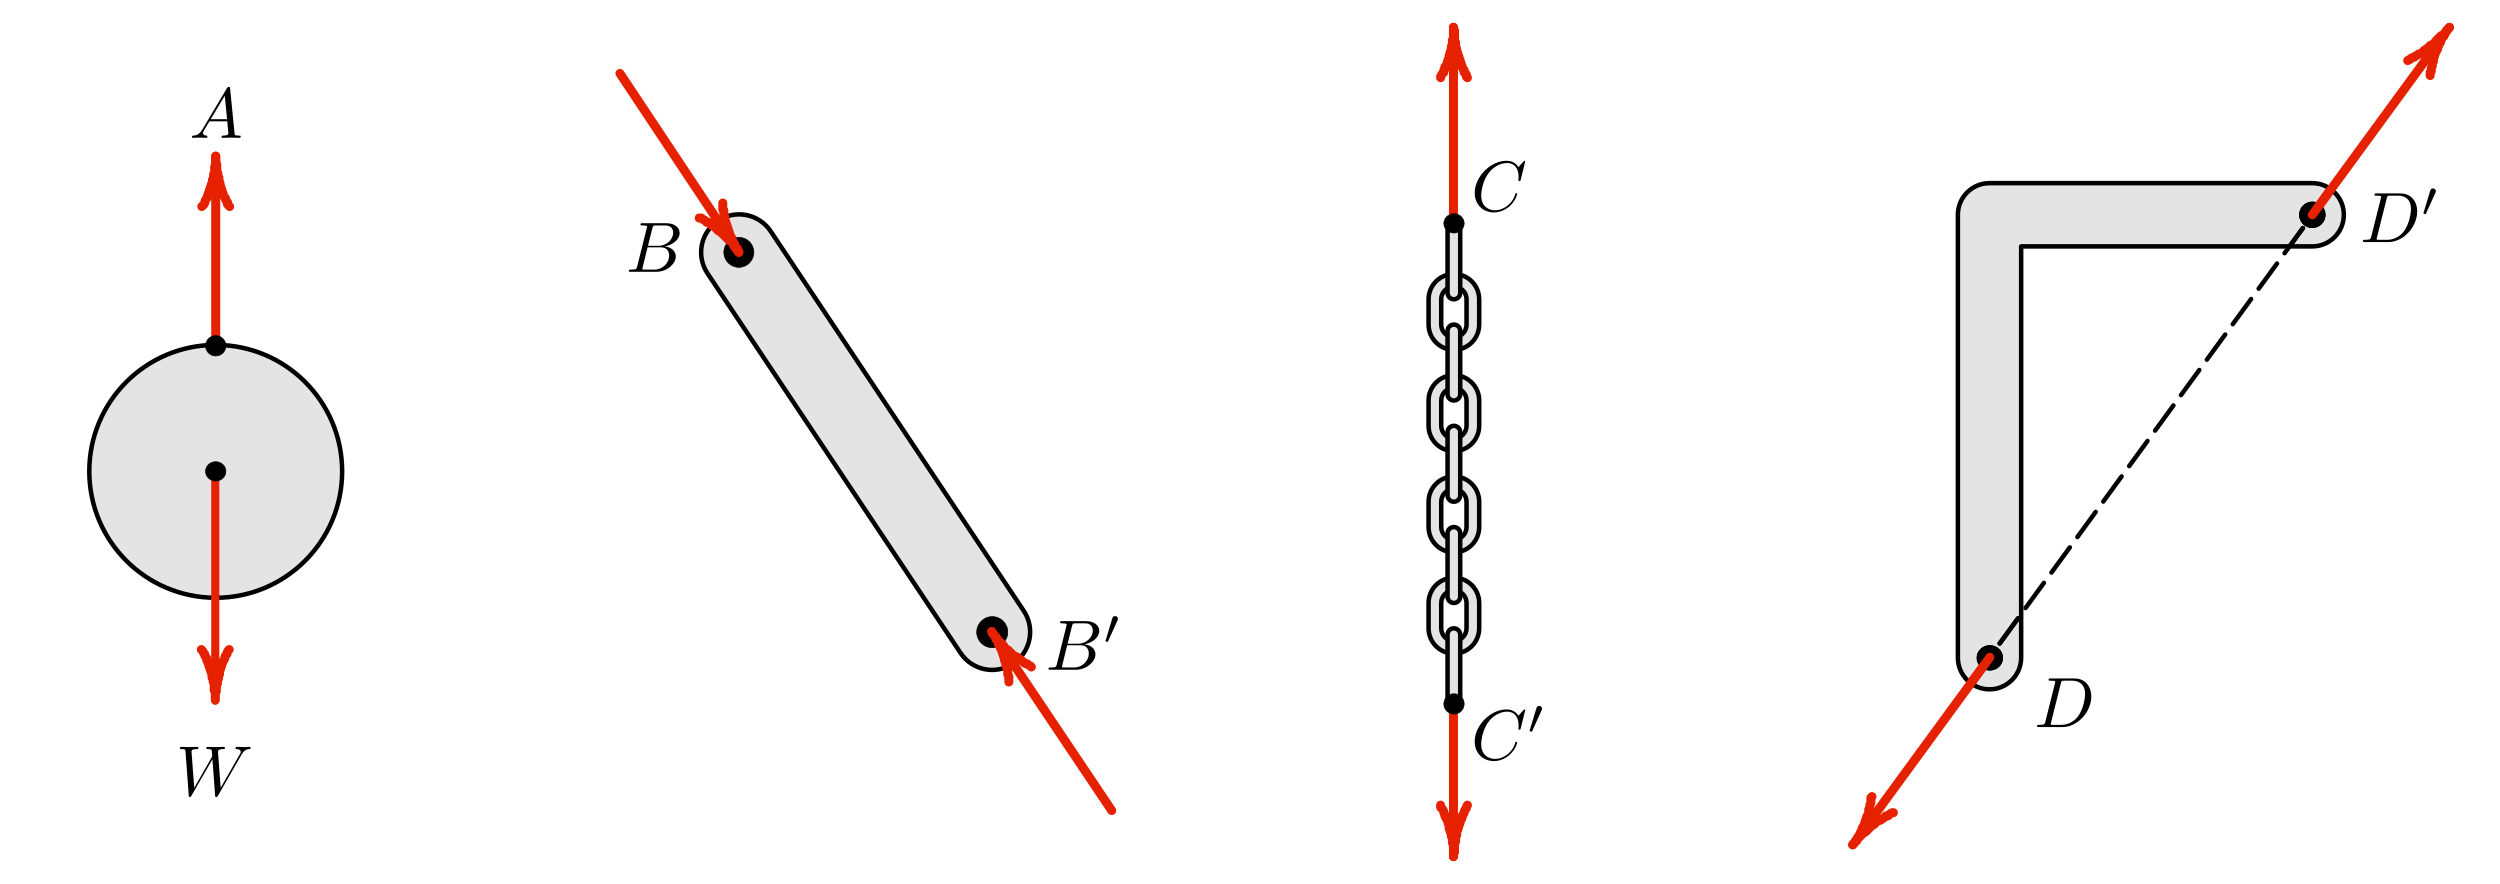
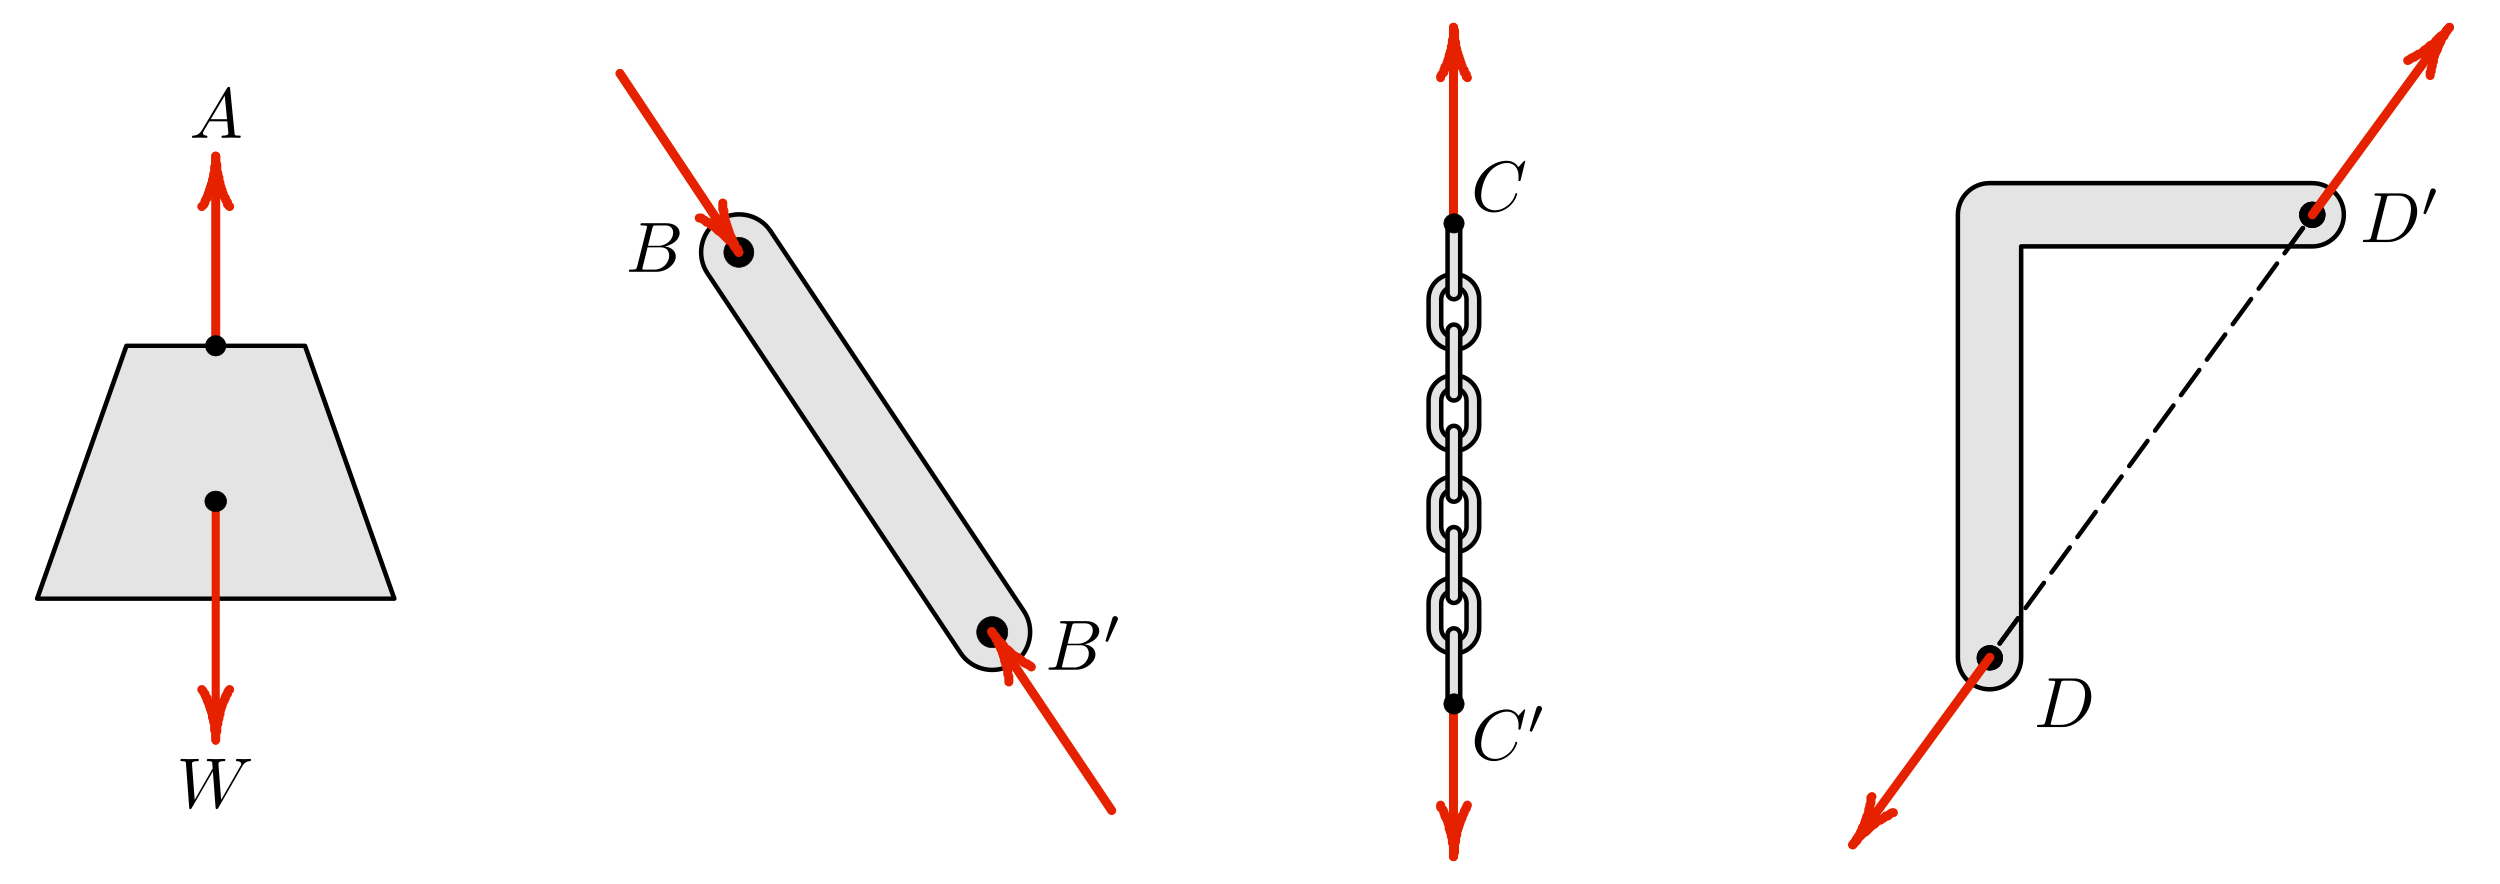
<svg xmlns="http://www.w3.org/2000/svg" width="100%" height="100%" viewBox="0 0 560 198" version="1.1" xml:space="preserve" style="fill-rule:evenodd;clip-rule:evenodd;stroke-linecap:round;stroke-linejoin:round;stroke-miterlimit:10;">
  <g id="twoforce" transform="matrix(1,0,0,0.821577,-20,-85.444)">
    <rect x="20" y="104" width="560" height="241" style="fill:none;" />
    <g transform="matrix(1,0,0,1.21717,115.862,-58.5655)">
      <g transform="matrix(1,0,0,1,28.08,132.325)">
        <path d="M48.69,53.041L105.383,138.08C107.988,141.988 106.932,147.268 103.024,149.873C99.116,152.478 93.836,151.422 91.231,147.515L34.538,62.475C31.933,58.567 32.989,53.287 36.897,50.682C40.805,48.077 46.085,49.133 48.69,53.041" style="fill:rgb(228,228,228);fill-rule:nonzero;stroke:black;stroke-width:1.01px;" />
      </g>
      <g transform="matrix(0,-1,-1,0,212.44,231.64)">
        <path d="M41.56,139.44C43.416,139.44 44.92,140.944 44.92,142.8C44.92,144.656 43.416,146.16 41.56,146.16C39.704,146.16 38.2,144.656 38.2,142.8C38.2,140.944 39.704,139.44 41.56,139.44" style="fill-rule:nonzero;stroke:black;stroke-width:0.14px;stroke-linecap:butt;" />
      </g>
      <g transform="matrix(0,-1,-1,0,184.12,373.48)">
        <path d="M98.32,54.24C100.242,54.24 101.8,55.798 101.8,57.72C101.8,59.642 100.242,61.2 98.32,61.2C96.398,61.2 94.84,59.642 94.84,57.72C94.84,55.798 96.398,54.24 98.32,54.24" style="fill-rule:nonzero;stroke:black;stroke-width:0.14px;stroke-linecap:butt;" />
      </g>
      <g transform="matrix(-0.133678,-0.199324,0.199324,-0.133678,-7.34475,201.83)">
        <path d="M-764.54,292.5L-563.46,292.5" style="fill:none;fill-rule:nonzero;stroke:rgb(230,33,0);stroke-width:8.4px;" />
      </g>
      <g transform="matrix(0.24,0,0,-0.24,299.08,336.48)">
        <path d="M-704,209L-704,214L-705,216L-705,220L-706,222L-706,225L-707,226L-707,228L-708,229L-708,232L-709,233L-709,235L-710,236L-710,238L-711,239L-712,241L-712,242L-713,243L-714,245L-714,246L-715,248L-716,249L-716,250L-717,252L-719,254L-720,256L-719,254L-716,251L-715,249L-709,243L-708,241L-707,240L-705,239L-700,234L-698,233L-697,232L-696,232L-695,231L-693,230L-690,227L-688,226L-687,226L-686,225L-684,224L-683,223" style="fill:none;fill-rule:nonzero;stroke:rgb(230,33,0);stroke-width:8.4px;" />
      </g>
      <g transform="matrix(0.132852,0.199876,-0.199876,0.132852,145.028,402.571)">
        <path d="M-1111.76,-228.5L-911.238,-228.5" style="fill:none;fill-rule:nonzero;stroke:rgb(230,33,0);stroke-width:8.4px;" />
      </g>
      <g transform="matrix(0.24,0,0,-0.24,299.08,144.24)">
        <path d="M-971,-145L-971,-151L-970,-152L-970,-157L-969,-158L-969,-161L-968,-163L-968,-164L-967,-166L-967,-167L-966,-169L-966,-170L-965,-172L-965,-173L-964,-175L-964,-176L-963,-177L-962,-179L-962,-180L-961,-182L-960,-183L-960,-184L-959,-186L-957,-188L-957,-190L-956,-191L-957,-190L-958,-188L-960,-186L-960,-185L-961,-184L-962,-182L-963,-181L-965,-180L-973,-172L-975,-171L-979,-167L-981,-166L-984,-163L-986,-163L-988,-161L-990,-160L-991,-159L-993,-159" style="fill:none;fill-rule:nonzero;stroke:rgb(230,33,0);stroke-width:8.4px;" />
      </g>
      <g id="glyph-0-1" transform="matrix(1,0,0,1,44.3281,194.451)">
        <path d="M2.547,-1.25C2.391,-0.625 2.359,-0.5 1.094,-0.5C0.828,-0.5 0.672,-0.5 0.672,-0.172C0.672,0 0.813,0 1.094,0L6.797,0C9.313,0 11.188,-1.875 11.188,-3.438C11.188,-4.594 10.266,-5.516 8.719,-5.688C10.375,-6 12.047,-7.172 12.047,-8.688C12.047,-9.859 11,-10.891 9.078,-10.891L3.734,-10.891C3.422,-10.891 3.266,-10.891 3.266,-10.563C3.266,-10.391 3.406,-10.391 3.719,-10.391C3.75,-10.391 4.047,-10.391 4.313,-10.359C4.609,-10.328 4.75,-10.313 4.75,-10.109C4.75,-10.047 4.734,-10 4.688,-9.797L2.547,-1.25ZM4.953,-5.828L5.938,-9.781C6.094,-10.344 6.125,-10.391 6.813,-10.391L8.859,-10.391C10.266,-10.391 10.594,-9.453 10.594,-8.75C10.594,-7.344 9.234,-5.828 7.281,-5.828L4.953,-5.828ZM4.234,-0.5C4.016,-0.5 3.984,-0.5 3.891,-0.516C3.734,-0.531 3.688,-0.547 3.688,-0.672C3.688,-0.719 3.688,-0.75 3.766,-1.031L4.859,-5.484L7.875,-5.484C9.406,-5.484 9.703,-4.297 9.703,-3.625C9.703,-2.047 8.281,-0.5 6.406,-0.5L4.234,-0.5Z" style="fill-rule:nonzero;" />
      </g>
      <g transform="matrix(1,0,0,1,123.765,268.984)">
        <g>
          <g id="glyph-0-11" transform="matrix(1,0,0,1,14.5632,14.5958)">
            <path d="M2.547,-1.25C2.391,-0.625 2.359,-0.5 1.094,-0.5C0.828,-0.5 0.672,-0.5 0.672,-0.172C0.672,0 0.813,0 1.094,0L6.797,0C9.313,0 11.188,-1.875 11.188,-3.438C11.188,-4.594 10.266,-5.516 8.719,-5.688C10.375,-6 12.047,-7.172 12.047,-8.688C12.047,-9.859 11,-10.891 9.078,-10.891L3.734,-10.891C3.422,-10.891 3.266,-10.891 3.266,-10.563C3.266,-10.391 3.406,-10.391 3.719,-10.391C3.75,-10.391 4.047,-10.391 4.313,-10.359C4.609,-10.328 4.75,-10.313 4.75,-10.109C4.75,-10.047 4.734,-10 4.688,-9.797L2.547,-1.25ZM4.953,-5.828L5.938,-9.781C6.094,-10.344 6.125,-10.391 6.813,-10.391L8.859,-10.391C10.266,-10.391 10.594,-9.453 10.594,-8.75C10.594,-7.344 9.234,-5.828 7.281,-5.828L4.953,-5.828ZM4.234,-0.5C4.016,-0.5 3.984,-0.5 3.891,-0.516C3.734,-0.531 3.688,-0.547 3.688,-0.672C3.688,-0.719 3.688,-0.75 3.766,-1.031L4.859,-5.484L7.875,-5.484C9.406,-5.484 9.703,-4.297 9.703,-3.625C9.703,-2.047 8.281,-0.5 6.406,-0.5L4.234,-0.5Z" style="fill-rule:nonzero;" />
          </g>
          <g id="glyph-1-1" transform="matrix(1,0,0,1,27.466,8.8102)">
            <g>
              <path d="M3.234,-5.266C3.328,-5.453 3.328,-5.547 3.328,-5.625C3.328,-5.969 3.016,-6.234 2.672,-6.234C2.25,-6.234 2.125,-5.891 2.063,-5.719L0.594,-0.875C0.578,-0.859 0.531,-0.719 0.531,-0.703C0.531,-0.563 0.875,-0.453 0.969,-0.453C1.047,-0.453 1.063,-0.484 1.141,-0.641L3.234,-5.266Z" style="fill-rule:nonzero;" />
            </g>
          </g>
        </g>
      </g>
    </g>
    <g transform="matrix(1,0,0,1,13.28,-4.62525)">
      <g transform="matrix(1,0,0,1.21717,28.08,96.8813)">
        <path d="M496.575,50.671C500.488,50.671 503.661,53.844 503.661,57.758C503.661,61.672 500.488,64.845 496.575,64.845L431.378,64.845L431.378,156.971C431.378,160.884 428.205,164.057 424.291,164.057C420.377,164.057 417.205,160.884 417.205,156.971L417.205,57.758C417.205,53.844 420.377,50.671 424.291,50.671L496.575,50.671" style="fill:rgb(228,228,228);fill-rule:nonzero;" />
        <clipPath id="_clip1">
          <path d="M496.575,50.671C500.488,50.671 503.661,53.844 503.661,57.758C503.661,61.672 500.488,64.845 496.575,64.845L431.378,64.845L431.378,156.971C431.378,160.884 428.205,164.057 424.291,164.057C420.377,164.057 417.205,160.884 417.205,156.971L417.205,57.758C417.205,53.844 420.377,50.671 424.291,50.671L496.575,50.671" clip-rule="nonzero" />
        </clipPath>
        <g clip-path="url(#_clip1)">
          <g transform="matrix(1,0,0,1,-28.08,-118.151)">
            <g transform="matrix(0,-1,-1,0,510.16,699.52)">
              <path d="M424.36,54.84C425.884,54.84 427.12,56.129 427.12,57.72C427.12,59.311 425.884,60.6 424.36,60.6C422.836,60.6 421.6,59.311 421.6,57.72C421.6,56.129 422.836,54.84 424.36,54.84" style="fill-rule:nonzero;stroke:black;stroke-width:0.14px;stroke-linecap:butt;" />
            </g>
            <g transform="matrix(0,-1,-1,0,681.64,672.52)">
              <path d="M496.6,154.08C498.191,154.08 499.48,155.369 499.48,156.96C499.48,158.551 498.191,159.84 496.6,159.84C495.009,159.84 493.72,158.551 493.72,156.96C493.72,155.369 495.009,154.08 496.6,154.08" style="fill-rule:nonzero;stroke:black;stroke-width:0.14px;stroke-linecap:butt;" />
            </g>
            <g transform="matrix(-0.141508,0.193844,-0.193844,-0.141508,600.766,72.7942)">
              <path d="M317.161,2.5L1261.84,2.5" style="fill:none;fill-rule:nonzero;stroke:black;stroke-width:4.2px;stroke-dasharray:29,12;stroke-dashoffset:14;" />
            </g>
            <g transform="matrix(0.141687,-0.193713,0.193713,0.141687,454.253,390.71)">
              <path d="M895.592,-291.5L1112.41,-291.5" style="fill:none;fill-rule:nonzero;stroke:rgb(230,33,0);stroke-width:8.4px;" />
            </g>
            <g transform="matrix(0.24,0,0,-0.24,299.08,53.76)">
              <path d="M1029,-365L1031,-364L1032,-363L1034,-362L1035,-362L1036,-361L1038,-360L1039,-359L1040,-359L1042,-358L1045,-355L1047,-354L1050,-351L1052,-350L1053,-350L1054,-349L1055,-347L1060,-342L1062,-341L1064,-339L1065,-337L1068,-334L1066,-336L1065,-338L1063,-340L1063,-342L1061,-344L1060,-346L1060,-347L1059,-349L1058,-350L1058,-351L1057,-353L1057,-354L1056,-356L1055,-357L1055,-358L1054,-360L1054,-361L1053,-363L1053,-366L1052,-367L1052,-370L1051,-372L1051,-375L1050,-376L1050,-379" style="fill:none;fill-rule:nonzero;stroke:rgb(230,33,0);stroke-width:8.4px;" />
            </g>
            <g transform="matrix(-0.141687,0.193713,-0.193713,-0.141687,575.986,226.665)">
              <path d="M466.592,296.5L683.408,296.5" style="fill:none;fill-rule:nonzero;stroke:rgb(230,33,0);stroke-width:8.4px;" />
            </g>
            <g transform="matrix(0.24,0,0,-0.24,299.08,398.4)">
              <path d="M549,369L548,369L546,368L544,366L542,366L540,364L538,363L537,362L536,362L534,361L531,358L529,357L523,351L521,350L516,345L515,343L511,339L514,342L515,344L515,345L516,346L517,348L518,349L518,350L519,352L520,353L520,355L522,357L522,359L523,360L523,362L524,363L524,365L525,366L525,367L526,369L526,372L527,373L527,376L528,378L528,383L529,384" style="fill:none;fill-rule:nonzero;stroke:rgb(230,33,0);stroke-width:8.4px;" />
            </g>
          </g>
          <g id="glyph-0-4" transform="matrix(1,0,0,1,434.279,172.515)">
            <path d="M2.531,-1.25C2.375,-0.625 2.344,-0.5 1.078,-0.5C0.813,-0.5 0.641,-0.5 0.641,-0.188C0.641,0 0.781,0 1.078,0L6.359,0C9.672,0 12.813,-3.359 12.813,-6.859C12.813,-9.094 11.453,-10.891 9.063,-10.891L3.719,-10.891C3.406,-10.891 3.234,-10.891 3.234,-10.578C3.234,-10.391 3.375,-10.391 3.703,-10.391C3.906,-10.391 4.188,-10.375 4.391,-10.359C4.641,-10.328 4.734,-10.281 4.734,-10.109C4.734,-10.047 4.719,-10 4.672,-9.797L2.531,-1.25ZM5.984,-9.781C6.125,-10.344 6.156,-10.391 6.844,-10.391L8.547,-10.391C10.109,-10.391 11.422,-9.547 11.422,-7.438C11.422,-6.656 11.109,-4.047 9.75,-2.297C9.297,-1.703 8.031,-0.5 6.078,-0.5L4.266,-0.5C4.047,-0.5 4.016,-0.5 3.922,-0.516C3.766,-0.531 3.719,-0.547 3.719,-0.672C3.719,-0.719 3.719,-0.75 3.797,-1.031L5.984,-9.781Z" style="fill-rule:nonzero;" />
          </g>
          <g transform="matrix(1,0,0,1,462.698,101.025)">
            <g>
              <g id="glyph-0-41" transform="matrix(1,0,0,1,44.5809,-37.1563)">
                <path d="M2.531,-1.25C2.375,-0.625 2.344,-0.5 1.078,-0.5C0.813,-0.5 0.641,-0.5 0.641,-0.188C0.641,0 0.781,0 1.078,0L6.359,0C9.672,0 12.813,-3.359 12.813,-6.859C12.813,-9.094 11.453,-10.891 9.063,-10.891L3.719,-10.891C3.406,-10.891 3.234,-10.891 3.234,-10.578C3.234,-10.391 3.375,-10.391 3.703,-10.391C3.906,-10.391 4.188,-10.375 4.391,-10.359C4.641,-10.328 4.734,-10.281 4.734,-10.109C4.734,-10.047 4.719,-10 4.672,-9.797L2.531,-1.25ZM5.984,-9.781C6.125,-10.344 6.156,-10.391 6.844,-10.391L8.547,-10.391C10.109,-10.391 11.422,-9.547 11.422,-7.438C11.422,-6.656 11.109,-4.047 9.75,-2.297C9.297,-1.703 8.031,-0.5 6.078,-0.5L4.266,-0.5C4.047,-0.5 4.016,-0.5 3.922,-0.516C3.766,-0.531 3.719,-0.547 3.719,-0.672C3.719,-0.719 3.719,-0.75 3.797,-1.031L5.984,-9.781Z" style="fill-rule:nonzero;" />
              </g>
              <g id="glyph-1-11" transform="matrix(1,0,0,1,58.248,-42.9419)">
                <path d="M3.234,-5.266C3.328,-5.453 3.328,-5.547 3.328,-5.625C3.328,-5.969 3.016,-6.234 2.672,-6.234C2.25,-6.234 2.125,-5.891 2.063,-5.719L0.594,-0.875C0.578,-0.859 0.531,-0.719 0.531,-0.703C0.531,-0.563 0.875,-0.453 0.969,-0.453C1.047,-0.453 1.063,-0.484 1.141,-0.641L3.234,-5.266Z" style="fill-rule:nonzero;" />
              </g>
            </g>
          </g>
        </g>
        <path d="M496.575,50.671C500.488,50.671 503.661,53.844 503.661,57.758C503.661,61.672 500.488,64.845 496.575,64.845L431.378,64.845L431.378,156.971C431.378,160.884 428.205,164.057 424.291,164.057C420.377,164.057 417.205,160.884 417.205,156.971L417.205,57.758C417.205,53.844 420.377,50.671 424.291,50.671L496.575,50.671" style="fill:none;fill-rule:nonzero;stroke:black;stroke-width:1.01px;" />
      </g>
      <g id="glyph-0-42" transform="matrix(1,0,0,1.21717,462.359,306.861)">
        <path d="M2.531,-1.25C2.375,-0.625 2.344,-0.5 1.078,-0.5C0.813,-0.5 0.641,-0.5 0.641,-0.188C0.641,0 0.781,0 1.078,0L6.359,0C9.672,0 12.813,-3.359 12.813,-6.859C12.813,-9.094 11.453,-10.891 9.063,-10.891L3.719,-10.891C3.406,-10.891 3.234,-10.891 3.234,-10.578C3.234,-10.391 3.375,-10.391 3.703,-10.391C3.906,-10.391 4.188,-10.375 4.391,-10.359C4.641,-10.328 4.734,-10.281 4.734,-10.109C4.734,-10.047 4.719,-10 4.672,-9.797L2.531,-1.25ZM5.984,-9.781C6.125,-10.344 6.156,-10.391 6.844,-10.391L8.547,-10.391C10.109,-10.391 11.422,-9.547 11.422,-7.438C11.422,-6.656 11.109,-4.047 9.75,-2.297C9.297,-1.703 8.031,-0.5 6.078,-0.5L4.266,-0.5C4.047,-0.5 4.016,-0.5 3.922,-0.516C3.766,-0.531 3.719,-0.547 3.719,-0.672C3.719,-0.719 3.719,-0.75 3.797,-1.031L5.984,-9.781Z" style="fill-rule:nonzero;" />
      </g>
      <g transform="matrix(1,0,0,1.21717,252.135,-186.904)">
        <g transform="matrix(1,0,0,1,238.644,334.176)">
          <g id="glyph-0-43" transform="matrix(1,0,0,1,44.5809,-37.1563)">
            <path d="M2.531,-1.25C2.375,-0.625 2.344,-0.5 1.078,-0.5C0.813,-0.5 0.641,-0.5 0.641,-0.188C0.641,0 0.781,0 1.078,0L6.359,0C9.672,0 12.813,-3.359 12.813,-6.859C12.813,-9.094 11.453,-10.891 9.063,-10.891L3.719,-10.891C3.406,-10.891 3.234,-10.891 3.234,-10.578C3.234,-10.391 3.375,-10.391 3.703,-10.391C3.906,-10.391 4.188,-10.375 4.391,-10.359C4.641,-10.328 4.734,-10.281 4.734,-10.109C4.734,-10.047 4.719,-10 4.672,-9.797L2.531,-1.25ZM5.984,-9.781C6.125,-10.344 6.156,-10.391 6.844,-10.391L8.547,-10.391C10.109,-10.391 11.422,-9.547 11.422,-7.438C11.422,-6.656 11.109,-4.047 9.75,-2.297C9.297,-1.703 8.031,-0.5 6.078,-0.5L4.266,-0.5C4.047,-0.5 4.016,-0.5 3.922,-0.516C3.766,-0.531 3.719,-0.547 3.719,-0.672C3.719,-0.719 3.719,-0.75 3.797,-1.031L5.984,-9.781Z" style="fill-rule:nonzero;" />
          </g>
          <g id="glyph-1-12" transform="matrix(1,0,0,1,58.248,-42.9419)">
            <path d="M3.234,-5.266C3.328,-5.453 3.328,-5.547 3.328,-5.625C3.328,-5.969 3.016,-6.234 2.672,-6.234C2.25,-6.234 2.125,-5.891 2.063,-5.719L0.594,-0.875C0.578,-0.859 0.531,-0.719 0.531,-0.703C0.531,-0.563 0.875,-0.453 0.969,-0.453C1.047,-0.453 1.063,-0.484 1.141,-0.641L3.234,-5.266Z" style="fill-rule:nonzero;" />
          </g>
        </g>
        <g transform="matrix(1,0,0,1,-252.135,115)">
          <g transform="matrix(0,-1,-1,0,510.16,699.52)">
            <path d="M424.36,54.84C425.884,54.84 427.12,56.129 427.12,57.72C427.12,59.311 425.884,60.6 424.36,60.6C422.836,60.6 421.6,59.311 421.6,57.72C421.6,56.129 422.836,54.84 424.36,54.84" style="fill-rule:nonzero;stroke:black;stroke-width:0.14px;stroke-linecap:butt;" />
          </g>
          <g transform="matrix(0,-1,-1,0,681.64,672.52)">
            <path d="M496.6,154.08C498.191,154.08 499.48,155.369 499.48,156.96C499.48,158.551 498.191,159.84 496.6,159.84C495.009,159.84 493.72,158.551 493.72,156.96C493.72,155.369 495.009,154.08 496.6,154.08" style="fill-rule:nonzero;stroke:black;stroke-width:0.14px;stroke-linecap:butt;" />
          </g>
          <g transform="matrix(-0.141508,0.193844,-0.193844,-0.141508,600.766,72.7942)">
            <path d="M317.161,2.5L1261.84,2.5" style="fill:none;fill-rule:nonzero;stroke:black;stroke-width:4.2px;stroke-dasharray:29,12;stroke-dashoffset:14;" />
          </g>
          <g transform="matrix(0.141687,-0.193713,0.193713,0.141687,454.253,390.71)">
            <path d="M895.592,-291.5L1112.41,-291.5" style="fill:none;fill-rule:nonzero;stroke:rgb(230,33,0);stroke-width:8.4px;" />
          </g>
          <g transform="matrix(0.24,0,0,-0.24,299.08,53.76)">
            <path d="M1029,-365L1031,-364L1032,-363L1034,-362L1035,-362L1036,-361L1038,-360L1039,-359L1040,-359L1042,-358L1045,-355L1047,-354L1050,-351L1052,-350L1053,-350L1054,-349L1055,-347L1060,-342L1062,-341L1064,-339L1065,-337L1068,-334L1066,-336L1065,-338L1063,-340L1063,-342L1061,-344L1060,-346L1060,-347L1059,-349L1058,-350L1058,-351L1057,-353L1057,-354L1056,-356L1055,-357L1055,-358L1054,-360L1054,-361L1053,-363L1053,-366L1052,-367L1052,-370L1051,-372L1051,-375L1050,-376L1050,-379" style="fill:none;fill-rule:nonzero;stroke:rgb(230,33,0);stroke-width:8.4px;" />
          </g>
          <g transform="matrix(-0.141687,0.193713,-0.193713,-0.141687,575.986,226.665)">
            <path d="M466.592,296.5L683.408,296.5" style="fill:none;fill-rule:nonzero;stroke:rgb(230,33,0);stroke-width:8.4px;" />
          </g>
          <g transform="matrix(0.24,0,0,-0.24,299.08,398.4)">
            <path d="M549,369L548,369L546,368L544,366L542,366L540,364L538,363L537,362L536,362L534,361L531,358L529,357L523,351L521,350L516,345L515,343L511,339L514,342L515,344L515,345L516,346L517,348L518,349L518,350L519,352L520,353L520,355L522,357L522,359L523,360L523,362L524,363L524,365L525,366L525,367L526,369L526,372L527,373L527,376L528,378L528,383L529,384" style="fill:none;fill-rule:nonzero;stroke:rgb(230,33,0);stroke-width:8.4px;" />
          </g>
        </g>
      </g>
    </g>
    <g transform="matrix(1,0,0,1.21717,0,-48.3412)">
      <g transform="matrix(1,0,0,1,6.4175,57.9038)">
        <path d="M344.921,139.963L344.921,134.294C344.921,132.268 343.841,130.397 342.086,129.384C340.332,128.371 338.171,128.371 336.417,129.384C334.663,130.397 333.583,132.268 333.583,134.294L333.583,139.963C333.583,141.988 334.663,143.86 336.417,144.873C338.171,145.885 340.332,145.885 342.086,144.873C343.841,143.86 344.921,141.988 344.921,139.963M336.417,134.294C336.417,133.281 336.958,132.345 337.835,131.839C338.712,131.332 339.792,131.332 340.669,131.839C341.546,132.345 342.086,133.281 342.086,134.294L342.086,139.963C342.086,140.976 341.546,141.911 340.669,142.418C339.792,142.924 338.712,142.924 337.835,142.418C336.958,141.911 336.417,140.976 336.417,139.963L336.417,134.294" style="fill:rgb(228,228,228);fill-rule:nonzero;stroke:black;stroke-width:1.01px;" />
      </g>
      <g transform="matrix(1,0,0,1,6.4175,103.258)">
        <path d="M344.921,117.286L344.921,111.616C344.921,108.485 342.383,105.947 339.252,105.947C336.121,105.947 333.583,108.485 333.583,111.616L333.583,117.286C333.583,120.417 336.121,122.955 339.252,122.955C342.383,122.955 344.921,120.417 344.921,117.286M336.417,111.616C336.417,110.051 337.686,108.782 339.252,108.782C340.817,108.782 342.086,110.051 342.086,111.616L342.086,117.286C342.086,118.851 340.817,120.12 339.252,120.12C337.686,120.12 336.417,118.851 336.417,117.286L336.417,111.616" style="fill:rgb(228,228,228);fill-rule:nonzero;stroke:black;stroke-width:1.01px;" />
      </g>
      <g transform="matrix(1,0,0,1,6.4175,148.613)">
        <path d="M344.921,94.608L344.921,88.939C344.921,85.808 342.383,83.27 339.252,83.27C336.121,83.27 333.583,85.808 333.583,88.939L333.583,94.608C333.583,97.739 336.121,100.278 339.252,100.278C342.383,100.278 344.921,97.739 344.921,94.608M336.417,88.939C336.417,87.374 337.686,86.104 339.252,86.104C340.817,86.104 342.086,87.374 342.086,88.939L342.086,94.608C342.086,96.174 340.817,97.443 339.252,97.443C337.686,97.443 336.417,96.174 336.417,94.608L336.417,88.939" style="fill:rgb(228,228,228);fill-rule:nonzero;stroke:black;stroke-width:1.01px;" />
      </g>
      <g transform="matrix(1,0,0,1,6.4175,193.967)">
        <path d="M344.921,71.931L344.921,66.262C344.921,63.131 342.383,60.593 339.252,60.593C336.121,60.593 333.583,63.131 333.583,66.262L333.583,71.931C333.583,75.062 336.121,77.601 339.252,77.601C342.383,77.601 344.921,75.062 344.921,71.931M336.417,66.262C336.417,64.696 337.686,63.427 339.252,63.427C340.817,63.427 342.086,64.696 342.086,66.262L342.086,71.931C342.086,73.497 340.817,74.766 339.252,74.766C337.686,74.766 336.417,73.497 336.417,71.931L336.417,66.262" style="fill:rgb(228,228,228);fill-rule:nonzero;stroke:black;stroke-width:1.01px;" />
      </g>
      <g transform="matrix(1,0,0,1,6.4175,35.2267)">
        <path d="M340.669,141.38L340.669,155.553C340.669,156.336 340.035,156.971 339.252,156.971C338.469,156.971 337.835,156.336 337.835,155.553L337.835,141.38C337.835,140.597 338.469,139.963 339.252,139.963C340.035,139.963 340.669,140.597 340.669,141.38" style="fill:rgb(228,228,228);fill-rule:nonzero;stroke:black;stroke-width:1.01px;" />
      </g>
      <g transform="matrix(1,0,0,1,6.4175,80.581)">
        <path d="M340.669,118.703L340.669,132.876C340.669,133.659 340.035,134.293 339.252,134.293C338.469,134.293 337.835,133.659 337.835,132.876L337.835,118.703C337.835,117.92 338.469,117.286 339.252,117.286C340.035,117.286 340.669,117.92 340.669,118.703" style="fill:rgb(228,228,228);fill-rule:nonzero;stroke:black;stroke-width:1.01px;" />
      </g>
      <g transform="matrix(1,0,0,1,6.4175,125.999)">
        <path d="M340.669,95.962L340.669,110.136C340.669,110.642 340.399,111.11 339.96,111.363C339.522,111.616 338.982,111.616 338.543,111.363C338.105,111.11 337.835,110.642 337.835,110.136L337.835,95.962C337.835,95.18 338.469,94.545 339.252,94.545C340.035,94.545 340.669,95.18 340.669,95.962" style="fill:rgb(228,228,228);fill-rule:nonzero;stroke:black;stroke-width:1.01px;" />
      </g>
      <g transform="matrix(1,0,0,1,6.4175,171.353)">
        <path d="M340.669,73.285L340.669,87.458C340.669,87.965 340.399,88.433 339.96,88.686C339.522,88.939 338.982,88.939 338.543,88.686C338.105,88.433 337.835,87.965 337.835,87.458L337.835,73.285C337.835,72.502 338.469,71.868 339.252,71.868C340.035,71.868 340.669,72.502 340.669,73.285" style="fill:rgb(228,228,228);fill-rule:nonzero;stroke:black;stroke-width:1.01px;" />
      </g>
      <g transform="matrix(1,0,0,1,6.4175,216.581)">
        <path d="M340.669,50.735L340.669,64.908C340.669,65.691 340.035,66.325 339.252,66.325C338.469,66.325 337.835,65.691 337.835,64.908L337.835,50.735C337.835,50.228 338.105,49.76 338.543,49.507C338.982,49.254 339.522,49.254 339.96,49.507C340.399,49.76 340.669,50.228 340.669,50.735" style="fill:rgb(228,228,228);fill-rule:nonzero;stroke:black;stroke-width:1.01px;" />
      </g>
      <g transform="matrix(0,-0.24,0.24,0,416.498,221.4)">
        <path d="M192.5,-295.5L375.5,-295.5" style="fill:none;fill-rule:nonzero;stroke:rgb(230,33,0);stroke-width:8.4px;" />
      </g>
      <g transform="matrix(0.24,0,0,-0.24,277.418,49.68)">
        <path d="M272,-387L272,-386L273,-384L275,-382L275,-380L276,-379L276,-377L277,-376L278,-374L278,-373L279,-372L279,-370L280,-369L280,-366L281,-364L281,-363L282,-361L282,-358L283,-357L283,-352L284,-351L284,-340L284,-341L285,-343L285,-352L286,-354L286,-358L287,-360L287,-363L288,-364L288,-366L289,-367L289,-369L290,-370L290,-372L291,-373L291,-374L292,-376L292,-377L293,-379L294,-380L294,-382L296,-384L296,-386L297,-387" style="fill:none;fill-rule:nonzero;stroke:rgb(230,33,0);stroke-width:8.4px;" />
      </g>
      <g transform="matrix(0,0.24,-0.24,0,421.418,231.84)">
        <path d="M213,316L355,316" style="fill:none;fill-rule:nonzero;stroke:rgb(230,33,0);stroke-width:8.4px;" />
      </g>
      <g transform="matrix(0.24,0,0,-0.24,277.418,398.4)">
        <path d="M297,387L296,385L296,384L295,383L294,381L294,380L293,378L292,377L292,375L291,374L291,373L290,371L290,370L289,368L289,367L288,365L288,364L287,362L287,359L286,358L286,353L285,352L285,343L284,341L284,339L284,350L283,352L283,356L282,358L282,361L281,362L281,364L280,365L280,368L279,370L279,371L278,373L278,374L277,375L276,377L276,378L275,380L275,381L274,383L272,385L272,387" style="fill:none;fill-rule:nonzero;stroke:rgb(230,33,0);stroke-width:8.4px;" />
      </g>
      <g transform="matrix(0,-1,-1,0,502.658,514.48)">
        <path d="M339.28,154.68C340.473,154.68 341.44,155.701 341.44,156.96C341.44,158.219 340.473,159.24 339.28,159.24C338.087,159.24 337.12,158.219 337.12,156.96C337.12,155.701 338.087,154.68 339.28,154.68" style="fill-rule:nonzero;stroke:black;stroke-width:0.14px;stroke-linecap:butt;" />
      </g>
      <g transform="matrix(0,-1,-1,0,395.017,622.12)">
        <path d="M339.28,47.04C340.539,47.04 341.56,48.061 341.56,49.32C341.56,50.579 340.539,51.6 339.28,51.6C338.021,51.6 337,50.579 337,49.32C337,48.061 338.021,47.04 339.28,47.04" style="fill-rule:nonzero;stroke:black;stroke-width:0.14px;stroke-linecap:butt;" />
      </g>
      <g id="glyph-0-3" transform="matrix(1,0,0,1,349.541,172.405)">
        <path d="M12.109,-11.078C12.109,-11.125 12.078,-11.234 11.938,-11.234C11.891,-11.234 11.875,-11.219 11.703,-11.047L10.578,-9.813C10.438,-10.047 9.703,-11.234 7.938,-11.234C4.391,-11.234 0.797,-7.719 0.797,-4.016C0.797,-1.391 2.672,0.344 5.109,0.344C6.5,0.344 7.719,-0.281 8.563,-1.016C10.047,-2.328 10.313,-3.781 10.313,-3.828C10.313,-3.984 10.156,-3.984 10.125,-3.984C10.031,-3.984 9.938,-3.953 9.906,-3.828C9.766,-3.359 9.406,-2.234 8.297,-1.313C7.203,-0.422 6.203,-0.141 5.375,-0.141C3.938,-0.141 2.25,-0.969 2.25,-3.453C2.25,-4.359 2.578,-6.953 4.172,-8.813C5.141,-9.938 6.641,-10.734 8.063,-10.734C9.688,-10.734 10.625,-9.516 10.625,-7.672C10.625,-7.031 10.578,-7.016 10.578,-6.859C10.578,-6.688 10.766,-6.688 10.828,-6.688C11.031,-6.688 11.031,-6.719 11.109,-7.016L12.109,-11.078Z" style="fill-rule:nonzero;" />
      </g>
      <g transform="matrix(1,0,0,1,335.597,332.456)">
        <g>
          <g id="glyph-0-31" transform="matrix(1,0,0,1,13.9434,-37.1563)">
            <path d="M12.109,-11.078C12.109,-11.125 12.078,-11.234 11.938,-11.234C11.891,-11.234 11.875,-11.219 11.703,-11.047L10.578,-9.813C10.438,-10.047 9.703,-11.234 7.938,-11.234C4.391,-11.234 0.797,-7.719 0.797,-4.016C0.797,-1.391 2.672,0.344 5.109,0.344C6.5,0.344 7.719,-0.281 8.563,-1.016C10.047,-2.328 10.313,-3.781 10.313,-3.828C10.313,-3.984 10.156,-3.984 10.125,-3.984C10.031,-3.984 9.938,-3.953 9.906,-3.828C9.766,-3.359 9.406,-2.234 8.297,-1.313C7.203,-0.422 6.203,-0.141 5.375,-0.141C3.938,-0.141 2.25,-0.969 2.25,-3.453C2.25,-4.359 2.578,-6.953 4.172,-8.813C5.141,-9.938 6.641,-10.734 8.063,-10.734C9.688,-10.734 10.625,-9.516 10.625,-7.672C10.625,-7.031 10.578,-7.016 10.578,-6.859C10.578,-6.688 10.766,-6.688 10.828,-6.688C11.031,-6.688 11.031,-6.719 11.109,-7.016L12.109,-11.078Z" style="fill-rule:nonzero;" />
          </g>
          <g id="glyph-1-13" transform="matrix(1,0,0,1,26.496,-42.9419)">
            <g>
              <path d="M3.234,-5.266C3.328,-5.453 3.328,-5.547 3.328,-5.625C3.328,-5.969 3.016,-6.234 2.672,-6.234C2.25,-6.234 2.125,-5.891 2.063,-5.719L0.594,-0.875C0.578,-0.859 0.531,-0.719 0.531,-0.703C0.531,-0.563 0.875,-0.453 0.969,-0.453C1.047,-0.453 1.063,-0.484 1.141,-0.641L3.234,-5.266Z" style="fill-rule:nonzero;" />
            </g>
          </g>
        </g>
      </g>
    </g>
    <g transform="matrix(-1,-1.49061e-16,1.22465e-16,-1.21717,308.12,498.342)">
      <g>
-         <g transform="matrix(0,-1,-1,0,354.28,430.12)">
-           <path d="M211.72,86.16C227.361,86.16 240.04,98.839 240.04,114.48C240.04,130.121 227.361,142.8 211.72,142.8C196.079,142.8 183.4,130.121 183.4,114.48C183.4,98.839 196.079,86.16 211.72,86.16" style="fill:rgb(228,228,228);fill-rule:nonzero;stroke:black;stroke-width:1.01px;stroke-linecap:butt;" />
-         </g>
-         <g transform="matrix(1,-2.44929e-16,-2.44929e-16,-1,0.0999675,357.283)">
+         <g transform="matrix(-2,2.44929e-16,-2.31213e-16,-1.888,459.8,340.92)">
+           <path d="M100,50L120,50L130,80L90,80L100,50Z" style="fill:rgb(228,228,228);stroke:black;stroke-width:0.52px;stroke-linecap:butt;" />
+         </g>
+         <g transform="matrix(1,-2.44929e-16,-2.44929e-16,-1,5.68434e-14,348.322)">
          <g transform="matrix(6.22702e-18,0.290847,-0.24,-6.22702e-18,183.76,236.179)">
            <path d="M-335.5,-233.5L-158.5,-233.5" style="fill:none;fill-rule:nonzero;stroke:rgb(230,33,0);stroke-width:7.56px;" />
          </g>
          <g transform="matrix(0.24,0,0,-0.24,299.08,144)">
            <path d="M-234,-145L-235,-146L-236,-148L-237,-149L-237,-150L-238,-152L-239,-153L-239,-155L-240,-156L-240,-157L-241,-159L-241,-160L-242,-162L-242,-163L-243,-165L-243,-166L-244,-168L-244,-171L-245,-172L-245,-175L-246,-177L-246,-183L-247,-184L-247,-192L-247,-186L-248,-184L-248,-178L-249,-177L-249,-174L-250,-172L-250,-169L-251,-168L-251,-165L-252,-163L-252,-162L-253,-160L-253,-159L-254,-157L-254,-156L-255,-155L-256,-153L-256,-152L-257,-150L-258,-149L-258,-148L-259,-146L-260,-145" style="fill:none;fill-rule:nonzero;stroke:rgb(230,33,0);stroke-width:8.4px;" />
          </g>
        </g>
        <g transform="matrix(1,0,0,1,-0.68,-0.64)">
          <g transform="matrix(5.8783e-17,0.24,0.24,-5.8783e-17,197.4,327.68)">
            <path d="M-335.5,179.5L-158.5,179.5" style="fill:none;fill-rule:nonzero;stroke:rgb(230,33,0);stroke-width:8.4px;" />
          </g>
          <g transform="matrix(0.24,-5.8783e-17,5.8783e-17,0.24,299.76,256.52)">
            <path d="M-260,91L-258,93L-258,95L-257,96L-256,98L-256,99L-255,100L-254,102L-254,103L-253,105L-253,106L-252,108L-252,109L-251,110L-251,113L-250,115L-250,118L-249,119L-249,122L-248,124L-248,130L-247,132L-247,138L-247,130L-246,128L-246,122L-245,121L-245,118L-244,116L-244,113L-243,112L-243,110L-242,109L-242,108L-241,106L-241,105L-240,103L-240,102L-239,100L-239,99L-238,98L-237,96L-237,95L-236,93L-234,91" style="fill:none;fill-rule:nonzero;stroke:rgb(230,33,0);stroke-width:8.4px;" />
          </g>
        </g>
-         <g transform="matrix(0,-1,-1,0,382.6,430)">
+         <g transform="matrix(0,-1.06481,-1.06481,0,391.856,436.997)">
          <path d="M211.6,140.52C212.793,140.52 213.76,141.541 213.76,142.8C213.76,144.059 212.793,145.08 211.6,145.08C210.407,145.08 209.44,144.059 209.44,142.8C209.44,141.541 210.407,140.52 211.6,140.52" style="fill-rule:nonzero;stroke:black;stroke-width:0.14px;stroke-linecap:butt;" />
        </g>
        <g transform="matrix(2.44929e-16,1,-1,2.44929e-16,325.84,34.92)">
          <path d="M211.6,83.76C212.859,83.76 213.88,84.781 213.88,86.04C213.88,87.299 212.859,88.32 211.6,88.32C210.341,88.32 209.32,87.299 209.32,86.04C209.32,84.781 210.341,83.76 211.6,83.76" style="fill-rule:nonzero;stroke:black;stroke-width:0.14px;stroke-linecap:butt;" />
        </g>
        <g id="glyph-0-12" transform="matrix(-1,1.22465e-16,-1.22465e-16,-1,245.683,293.109)">
          <path d="M2.859,-1.828C2.219,-0.766 1.594,-0.547 0.891,-0.5C0.703,-0.484 0.563,-0.484 0.563,-0.172C0.563,-0.078 0.641,0 0.766,0C1.203,0 1.688,-0.047 2.141,-0.047C2.656,-0.047 3.219,0 3.734,0C3.828,0 4.031,0 4.031,-0.297C4.031,-0.484 3.891,-0.5 3.781,-0.5C3.406,-0.531 3.031,-0.656 3.031,-1.047C3.031,-1.25 3.125,-1.422 3.25,-1.641L4.469,-3.688L8.469,-3.688C8.5,-3.344 8.719,-1.172 8.719,-1.016C8.719,-0.547 7.891,-0.5 7.578,-0.5C7.344,-0.5 7.188,-0.5 7.188,-0.172C7.188,0 7.375,0 7.406,0C8.063,0 8.75,-0.047 9.406,-0.047C9.797,-0.047 10.813,0 11.203,0C11.297,0 11.484,0 11.484,-0.313C11.484,-0.5 11.328,-0.5 11.125,-0.5C10.141,-0.5 10.141,-0.609 10.094,-1.063L9.109,-11.031C9.078,-11.344 9.078,-11.406 8.813,-11.406C8.563,-11.406 8.5,-11.297 8.406,-11.141L2.859,-1.828ZM4.766,-4.172L7.906,-9.438L8.422,-4.172L4.766,-4.172Z" style="fill-rule:nonzero;" />
        </g>
-         <g id="glyph-0-13" transform="matrix(-1,1.22465e-16,-1.22465e-16,-1,248.689,145.792)">
+         <g id="glyph-0-13" transform="matrix(-1,1.22465e-16,-1.22465e-16,-1,248.589,143.091)">
          <path d="M14.609,-9.031C15.016,-9.734 15.391,-10.313 16.406,-10.391C16.547,-10.406 16.703,-10.406 16.703,-10.703C16.703,-10.781 16.641,-10.891 16.516,-10.891C16.125,-10.891 15.688,-10.844 15.281,-10.844C14.75,-10.844 14.156,-10.891 13.625,-10.891C13.531,-10.891 13.328,-10.891 13.328,-10.578C13.328,-10.406 13.469,-10.391 13.563,-10.391C13.953,-10.375 14.5,-10.25 14.5,-9.766C14.5,-9.594 14.422,-9.469 14.297,-9.25L10,-1.734L9.406,-9.641C9.391,-9.969 9.359,-10.375 10.516,-10.391C10.797,-10.391 10.953,-10.391 10.953,-10.703C10.953,-10.875 10.781,-10.891 10.703,-10.891C10.078,-10.891 9.406,-10.844 8.766,-10.844C8.406,-10.844 7.453,-10.891 7.094,-10.891C7,-10.891 6.797,-10.891 6.797,-10.563C6.797,-10.391 6.953,-10.391 7.172,-10.391C7.875,-10.391 7.984,-10.297 8.016,-10L8.109,-8.766L4.078,-1.734L3.469,-9.813C3.469,-10.016 3.469,-10.375 4.688,-10.391C4.844,-10.391 5.016,-10.391 5.016,-10.703C5.016,-10.891 4.828,-10.891 4.797,-10.891C4.156,-10.891 3.484,-10.844 2.844,-10.844C2.281,-10.844 1.703,-10.891 1.156,-10.891C1.078,-10.891 0.875,-10.891 0.875,-10.578C0.875,-10.391 1.016,-10.391 1.281,-10.391C2.078,-10.391 2.094,-10.25 2.125,-9.797L2.844,-0.063C2.859,0.219 2.875,0.344 3.094,0.344C3.281,0.344 3.328,0.25 3.469,0.016L8.156,-8.109L8.75,-0.063C8.781,0.266 8.813,0.344 9,0.344C9.219,0.344 9.313,0.188 9.391,0.047L14.609,-9.031Z" style="fill-rule:nonzero;" />
        </g>
      </g>
    </g>
  </g>
</svg>
